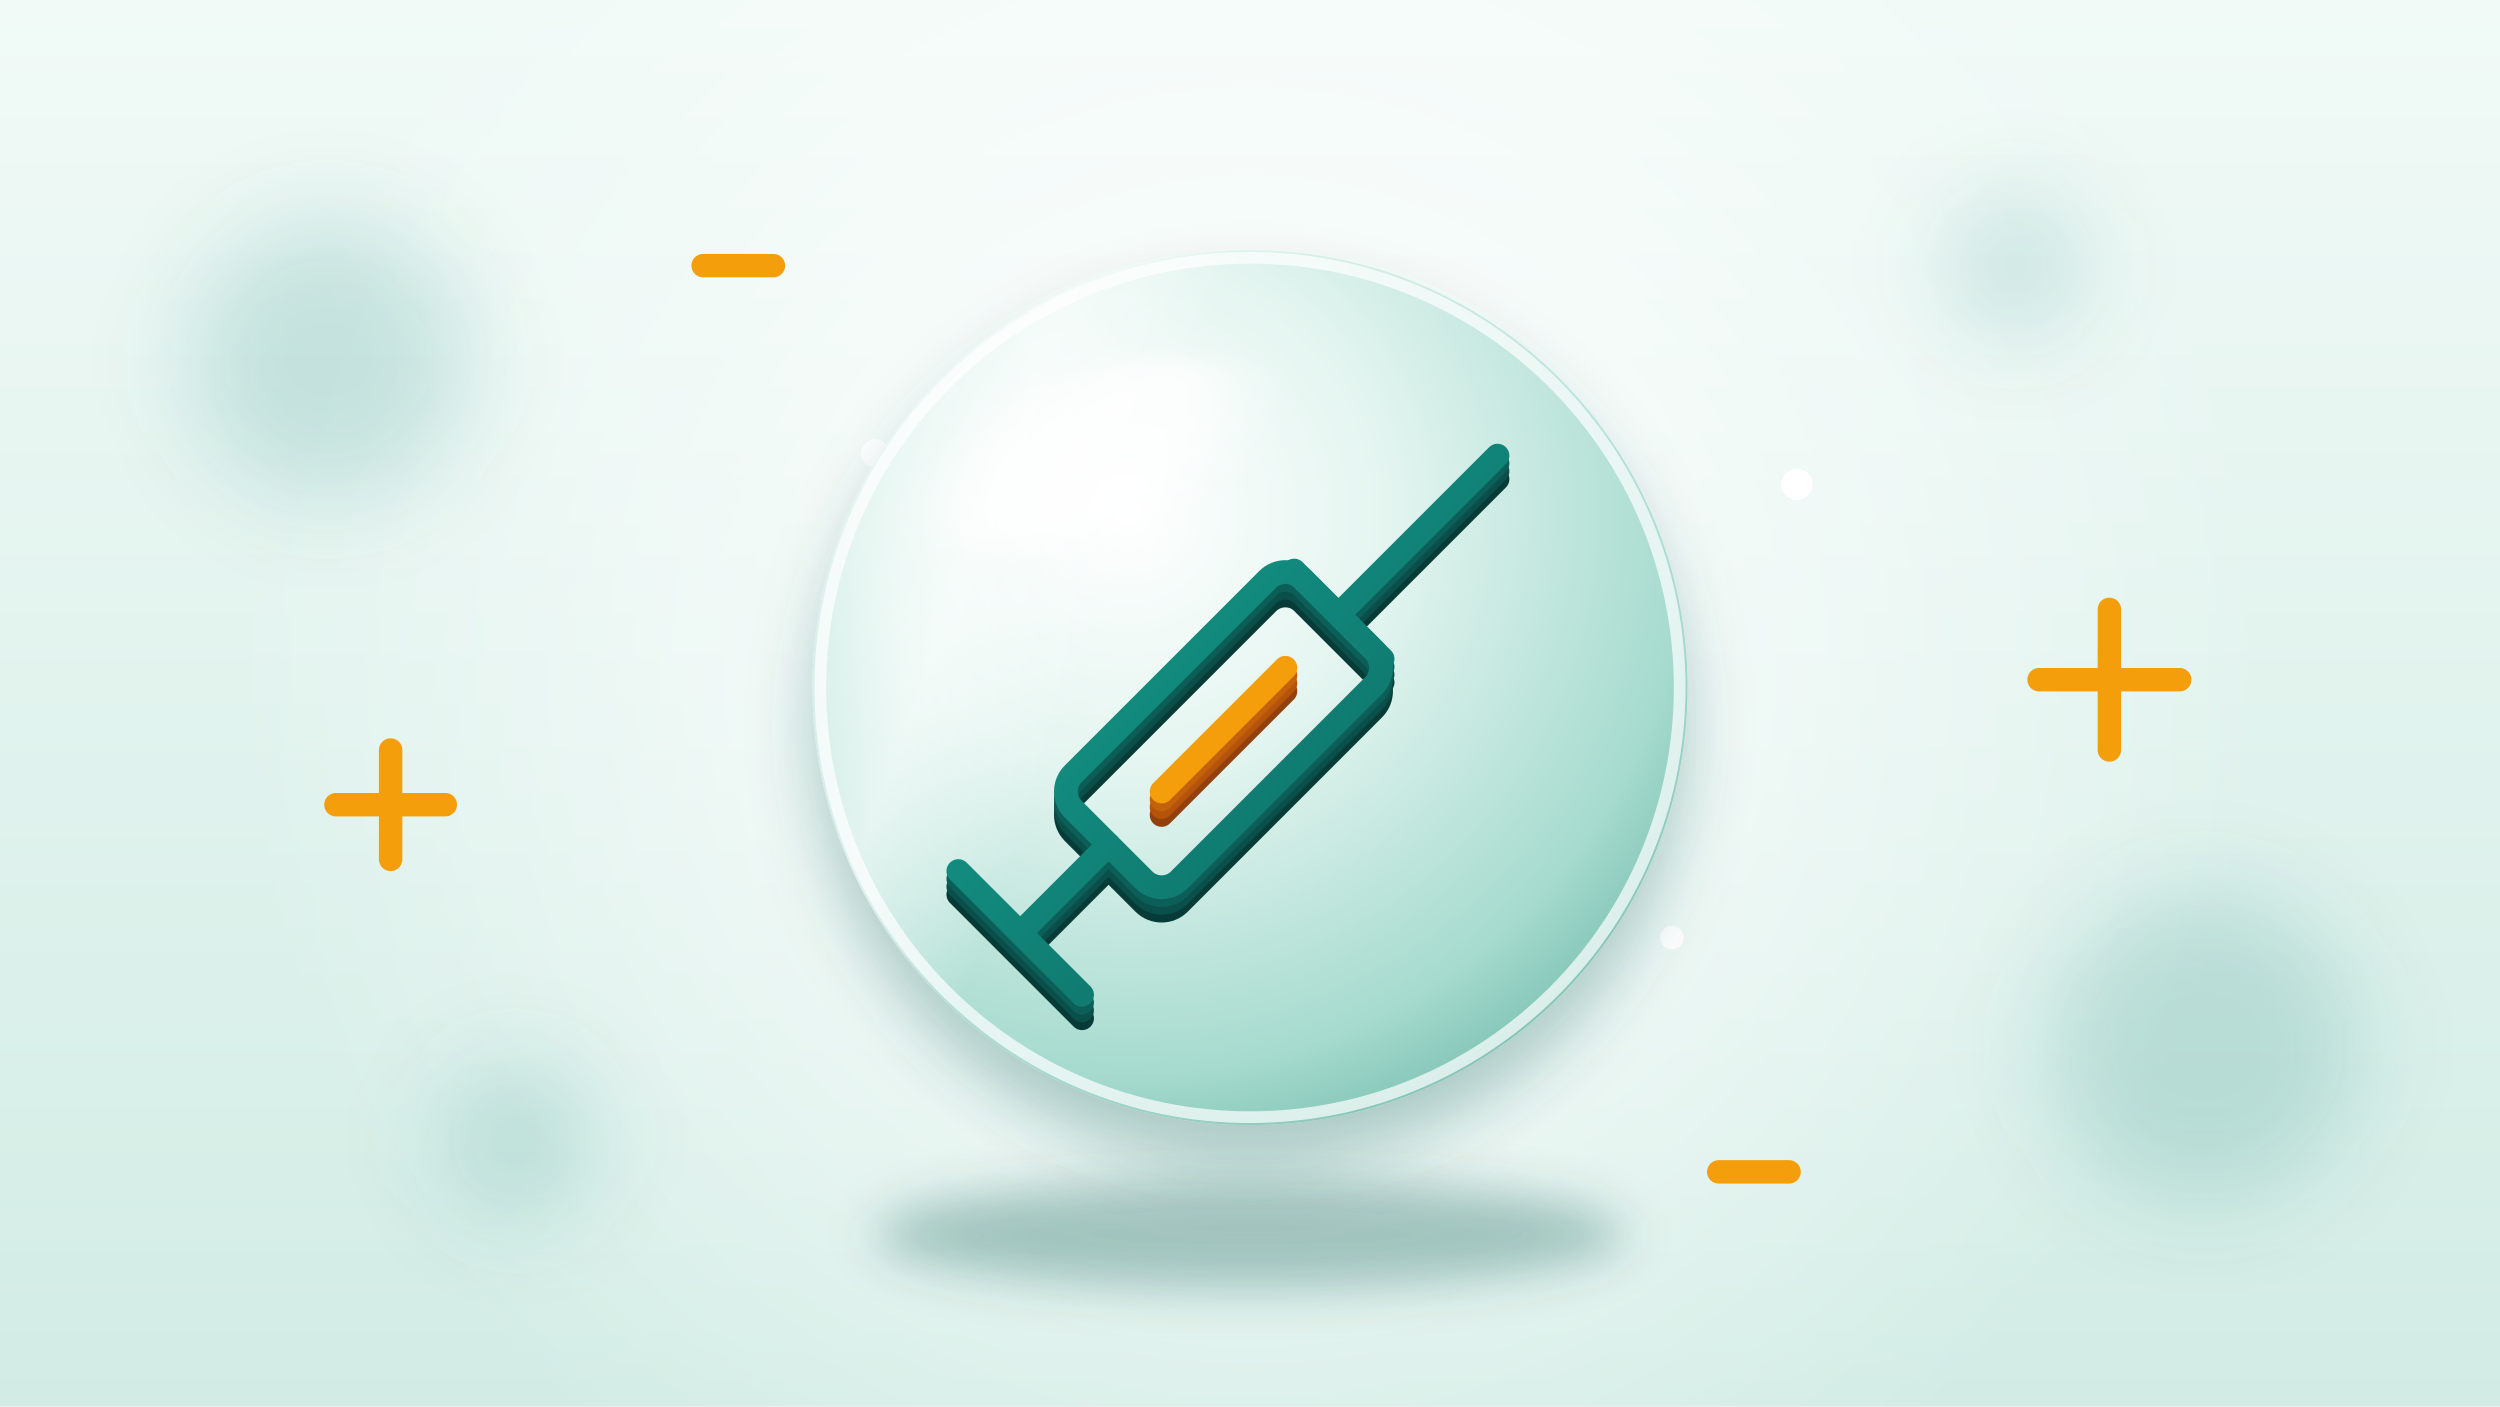
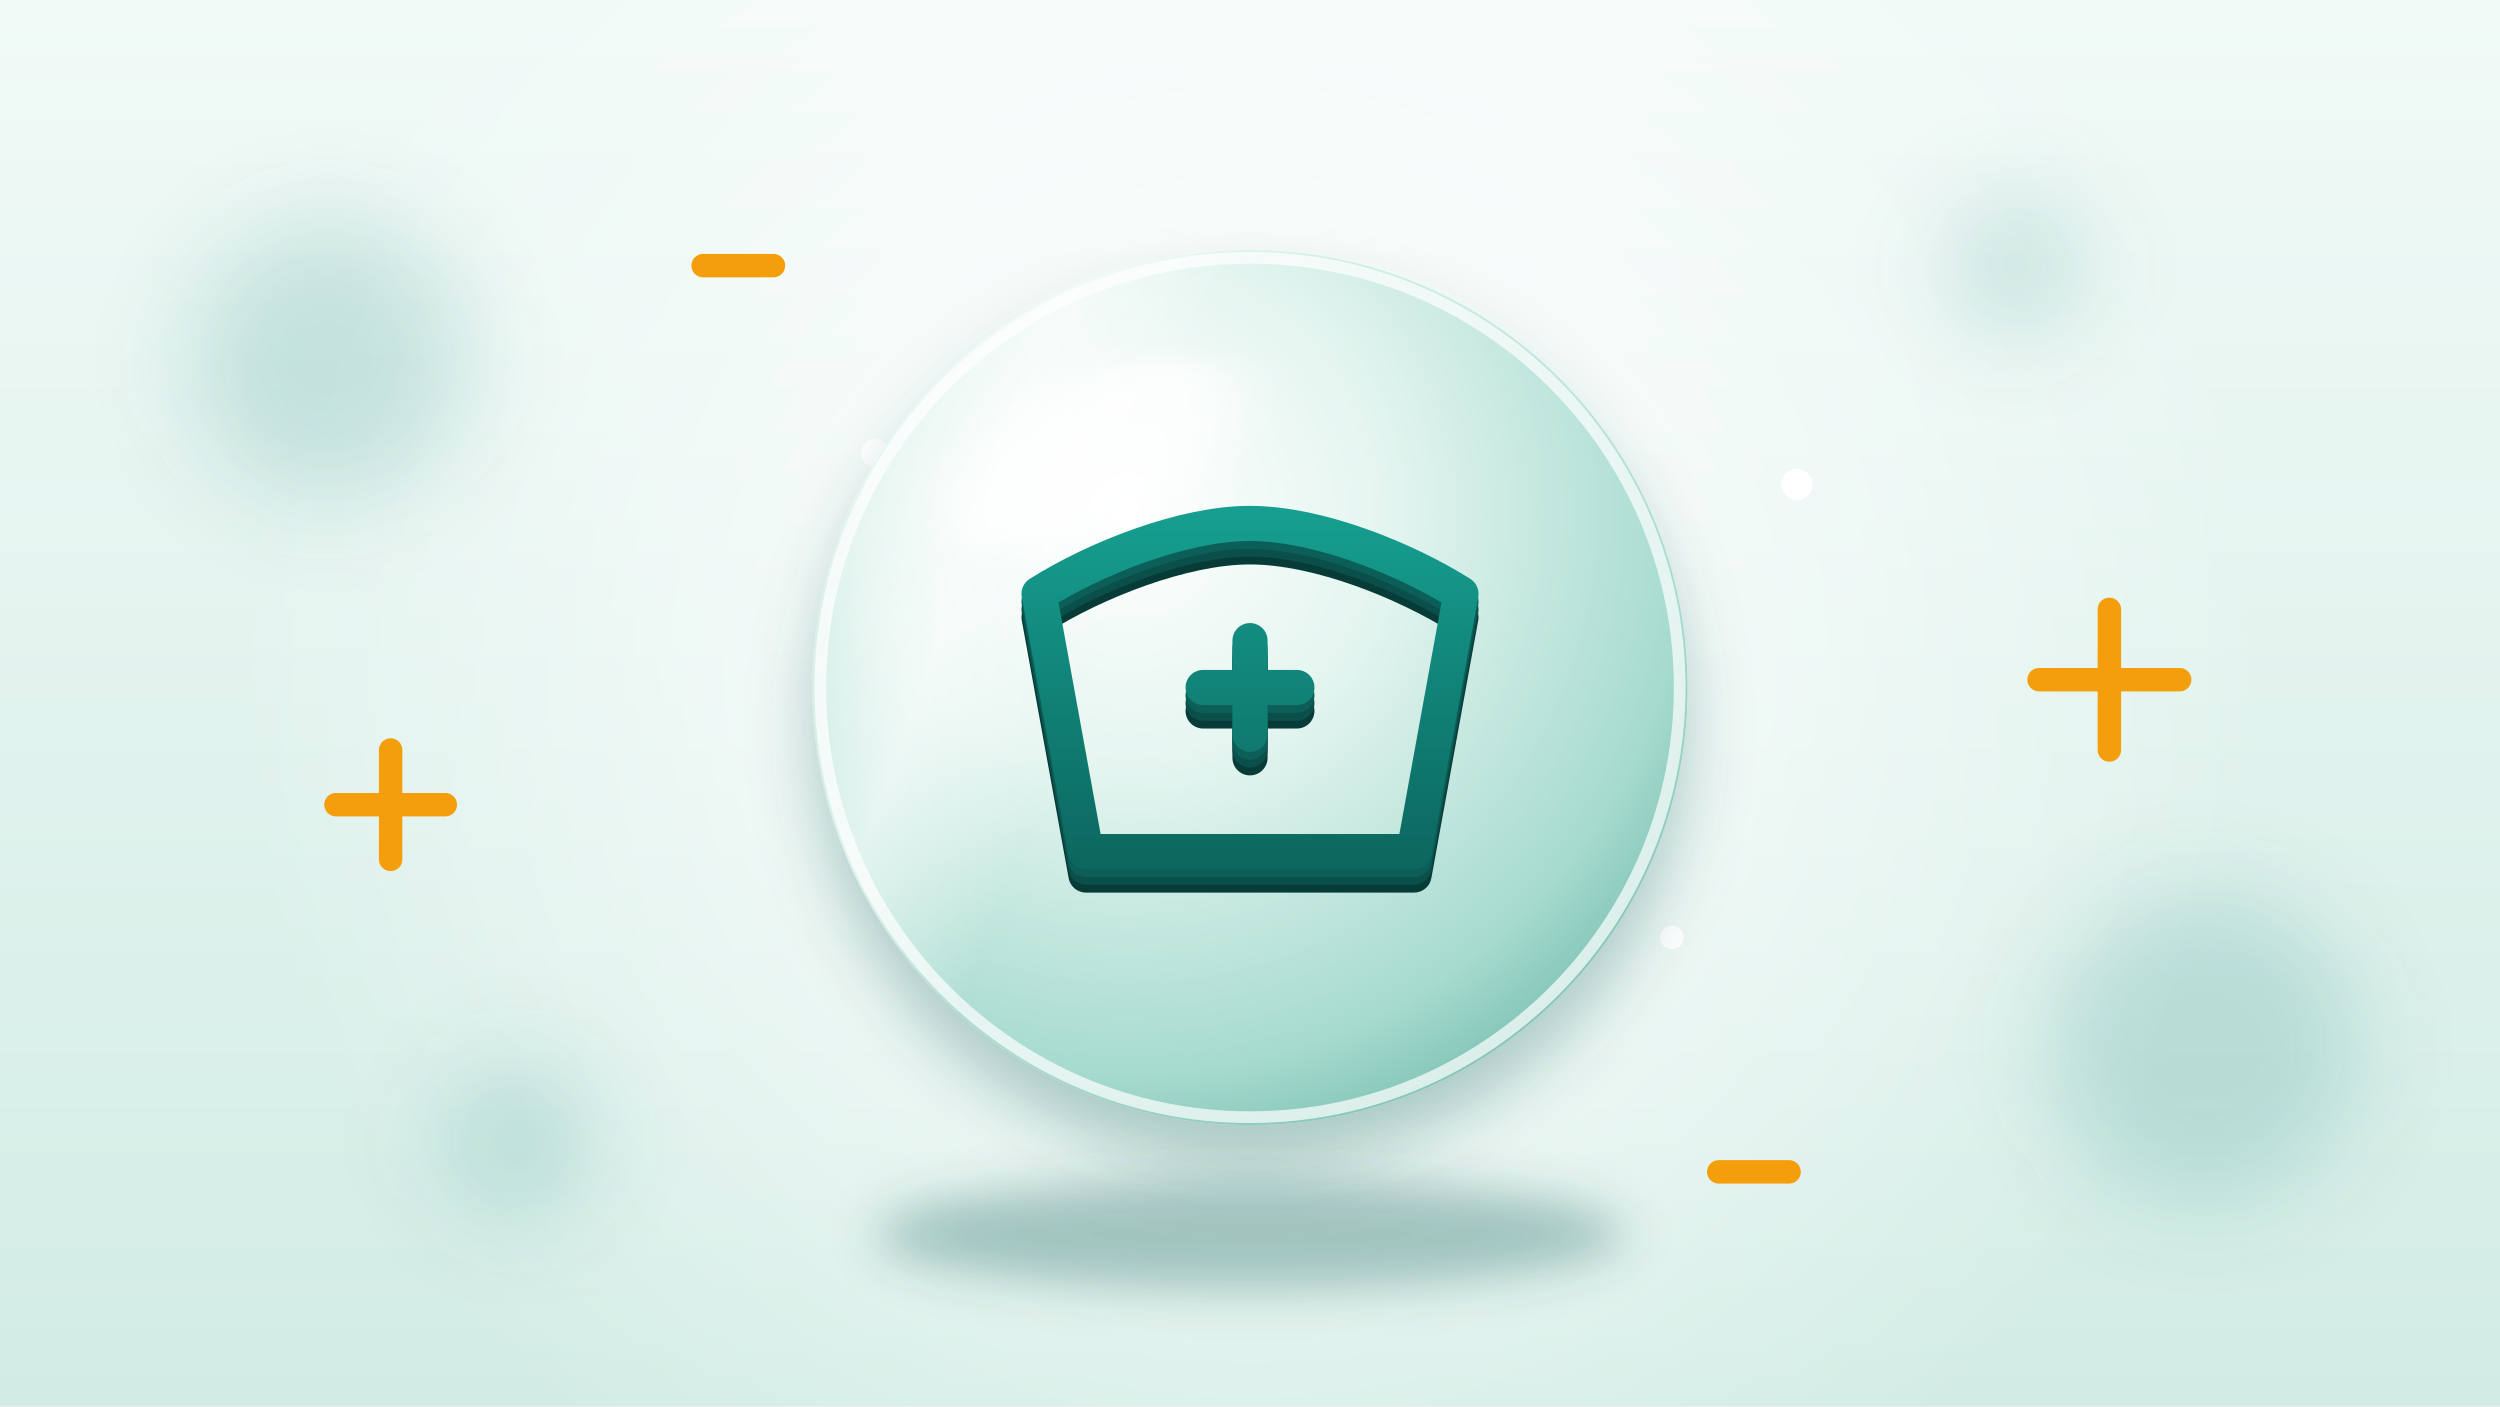
<svg xmlns="http://www.w3.org/2000/svg" viewBox="0 0 320 180" width="640" height="360" role="img">
  <style>
.f{animation:f 4.8s ease-in-out infinite alternate;transform-box:view-box;transform-origin:160px 150px}
.s{animation:s 4.8s ease-in-out infinite alternate;transform-box:fill-box;transform-origin:center}
.i{animation:i 7s ease-in-out infinite alternate;transform-box:view-box;transform-origin:160px 90px}
.g{animation:g 6s ease-in-out infinite}
.t{animation:t 3.6s ease-in-out infinite alternate}.t2{animation-delay:-1.8s}.t3{animation-delay:-.9s}
.b{animation:b 9s ease-in-out infinite alternate;transform-box:fill-box;transform-origin:center}.b2{animation-duration:12s;animation-direction:alternate-reverse}
@keyframes f{to{transform:translateY(-6px)}}
@keyframes s{to{transform:scale(.82);opacity:.55}}
@keyframes i{from{transform:rotate(-3deg) skewX(1.5deg)}to{transform:rotate(3deg) skewX(-1.5deg)}}
@keyframes g{0%,55%{transform:translateX(-150px)}100%{transform:translateX(150px)}}
@keyframes t{from{opacity:.35;transform:translateY(2px)}to{opacity:1;transform:translateY(-3px)}}
@keyframes b{to{transform:translate(8px,-6px) scale(1.12)}}
@media (prefers-reduced-motion:reduce){*{animation:none!important}}
</style>
  <defs>
    <linearGradient id="bg" x1="0" y1="0" x2="0" y2="1">
      <stop offset="0" stop-color="#F1FAF7" />
      <stop offset="1" stop-color="#D2ECE5" />
    </linearGradient>
    <radialGradient id="glow" cx="160" cy="84" r="130" gradientUnits="userSpaceOnUse">
      <stop offset="0" stop-color="#fff" stop-opacity=".95" />
      <stop offset="1" stop-color="#fff" stop-opacity="0" />
    </radialGradient>
    <radialGradient id="orb" cx=".36" cy=".3" r=".78">
      <stop offset="0" stop-color="#fff" />
      <stop offset=".38" stop-color="#E4F5F0" />
      <stop offset=".82" stop-color="#A7DBCF" />
      <stop offset="1" stop-color="#78BFB0" />
    </radialGradient>
-     <linearGradient id="ink" x1="0" y1="14" x2="0" y2="82" gradientUnits="userSpaceOnUse">
+     <linearGradient id="ink" x1="0" y1="2" x2="0" y2="22" gradientUnits="userSpaceOnUse">
      <stop offset="0" stop-color="#17A898" />
      <stop offset="1" stop-color="#0B5E57" />
    </linearGradient>
    <linearGradient id="shine" x1="0" y1="0" x2="1" y2="0">
      <stop offset="0" stop-color="#fff" stop-opacity="0" />
      <stop offset=".5" stop-color="#fff" stop-opacity=".55" />
      <stop offset="1" stop-color="#fff" stop-opacity="0" />
    </linearGradient>
    <filter id="blur3" x="-50%" y="-50%" width="200%" height="200%">
      <feGaussianBlur stdDeviation="3" />
    </filter>
    <filter id="blur6" x="-50%" y="-50%" width="200%" height="200%">
      <feGaussianBlur stdDeviation="6" />
    </filter>
    <filter id="drop" x="-30%" y="-30%" width="160%" height="160%">
      <feDropShadow dx="0" dy="5" stdDeviation="4" flood-color="#0A4F49" flood-opacity=".28" />
    </filter>
    <clipPath id="clip">
      <circle cx="160" cy="88" r="56" />
    </clipPath>
  </defs>
  <rect width="320" height="180" fill="url(#bg)" />
  <rect width="320" height="180" fill="url(#glow)" />
  <g filter="url(#blur6)" fill="#0F766E" fill-opacity=".16">
    <circle class="b" cx="42" cy="46" r="18" />
    <circle class="b b2" cx="282" cy="134" r="20" />
    <circle class="b b2" cx="258" cy="34" r="9" />
    <circle class="b" cx="66" cy="146" r="10" />
  </g>
  <g fill="none" stroke="#F59E0B" stroke-width="3" stroke-linecap="round">
    <path class="t" d="M270 78 V96 M261 87 H279" />
    <path class="t t2" d="M50 96 V110 M43 103 H57" />
    <path class="t t3" d="M90 34 h9 M220 150 h9" />
  </g>
  <g fill="#fff">
    <circle class="t t2" cx="112" cy="58" r="1.8" />
    <circle class="t" cx="214" cy="120" r="1.5" />
    <circle class="t t3" cx="230" cy="62" r="2" />
  </g>
  <ellipse class="s" cx="160" cy="158" rx="48" ry="7" fill="#0A4F49" fill-opacity=".3" filter="url(#blur3)" />
  <g class="f">
    <g filter="url(#drop)">
      <circle cx="160" cy="88" r="56" fill="url(#orb)" />
    </g>
    <circle cx="160" cy="88" r="55" fill="none" stroke="#fff" stroke-opacity=".7" stroke-width="1.5" />
    <ellipse cx="140" cy="58" rx="20" ry="9" fill="#fff" fill-opacity=".75" transform="rotate(-28 140 58)" filter="url(#blur3)" />
    <g clip-path="url(#clip)">
      <rect class="g" x="130" y="20" width="40" height="140" fill="url(#shine)" transform="skewX(-20)" />
    </g>
    <g class="i">
      <g transform="translate(0 3)">
-         <g transform="translate(83.2 13.2) scale(1.6)" fill="none" stroke="#073B37" stroke-width="1.9" stroke-linecap="round" stroke-linejoin="round">
-           <g transform="rotate(-45 48 48)">
-             <rect x="32" y="42" width="26" height="12" rx="2" />
-             <path d="M32 48 H22 M22 41 V55 M58 48 H76 M58 43 V53" />
-             <path d="M38 48 H52" stroke="#92400E" />
-           </g>
+         <g transform="translate(124 52) scale(3)" fill="none" stroke="#073B37" stroke-width="1.5" stroke-linecap="round" stroke-linejoin="round">
+           <path d="M12 5c2.941 0 6.685 1.537 9 3l-2 11h-14l-2 -11c2.394 -1.513 6.168 -3.005 9 -3" />
+           <path d="M10 12h4" />
+           <path d="M12 10v4" />
        </g>
      </g>
      <g transform="translate(0 2)">
-         <g transform="translate(83.2 13.2) scale(1.6)" fill="none" stroke="#0A4F49" stroke-width="1.9" stroke-linecap="round" stroke-linejoin="round">
-           <g transform="rotate(-45 48 48)">
-             <rect x="32" y="42" width="26" height="12" rx="2" />
-             <path d="M32 48 H22 M22 41 V55 M58 48 H76 M58 43 V53" />
-             <path d="M38 48 H52" stroke="#B45309" />
-           </g>
+         <g transform="translate(124 52) scale(3)" fill="none" stroke="#0A4F49" stroke-width="1.5" stroke-linecap="round" stroke-linejoin="round">
+           <path d="M12 5c2.941 0 6.685 1.537 9 3l-2 11h-14l-2 -11c2.394 -1.513 6.168 -3.005 9 -3" />
+           <path d="M10 12h4" />
+           <path d="M12 10v4" />
        </g>
      </g>
      <g transform="translate(0 1)">
-         <g transform="translate(83.2 13.2) scale(1.6)" fill="none" stroke="#0C5F58" stroke-width="1.9" stroke-linecap="round" stroke-linejoin="round">
-           <g transform="rotate(-45 48 48)">
-             <rect x="32" y="42" width="26" height="12" rx="2" />
-             <path d="M32 48 H22 M22 41 V55 M58 48 H76 M58 43 V53" />
-             <path d="M38 48 H52" stroke="#C2620A" />
-           </g>
+         <g transform="translate(124 52) scale(3)" fill="none" stroke="#0C5F58" stroke-width="1.5" stroke-linecap="round" stroke-linejoin="round">
+           <path d="M12 5c2.941 0 6.685 1.537 9 3l-2 11h-14l-2 -11c2.394 -1.513 6.168 -3.005 9 -3" />
+           <path d="M10 12h4" />
+           <path d="M12 10v4" />
        </g>
      </g>
-       <g transform="translate(83.2 13.2) scale(1.6)" fill="none" stroke="url(#ink)" stroke-width="1.9" stroke-linecap="round" stroke-linejoin="round">
-         <g transform="rotate(-45 48 48)">
-           <rect x="32" y="42" width="26" height="12" rx="2" />
-           <path d="M32 48 H22 M22 41 V55 M58 48 H76 M58 43 V53" />
-           <path d="M38 48 H52" stroke="#F59E0B" />
-         </g>
+       <g transform="translate(124 52) scale(3)" fill="none" stroke="url(#ink)" stroke-width="1.5" stroke-linecap="round" stroke-linejoin="round">
+         <path d="M12 5c2.941 0 6.685 1.537 9 3l-2 11h-14l-2 -11c2.394 -1.513 6.168 -3.005 9 -3" />
+         <path d="M10 12h4" />
+         <path d="M12 10v4" />
      </g>
    </g>
  </g>
</svg>
